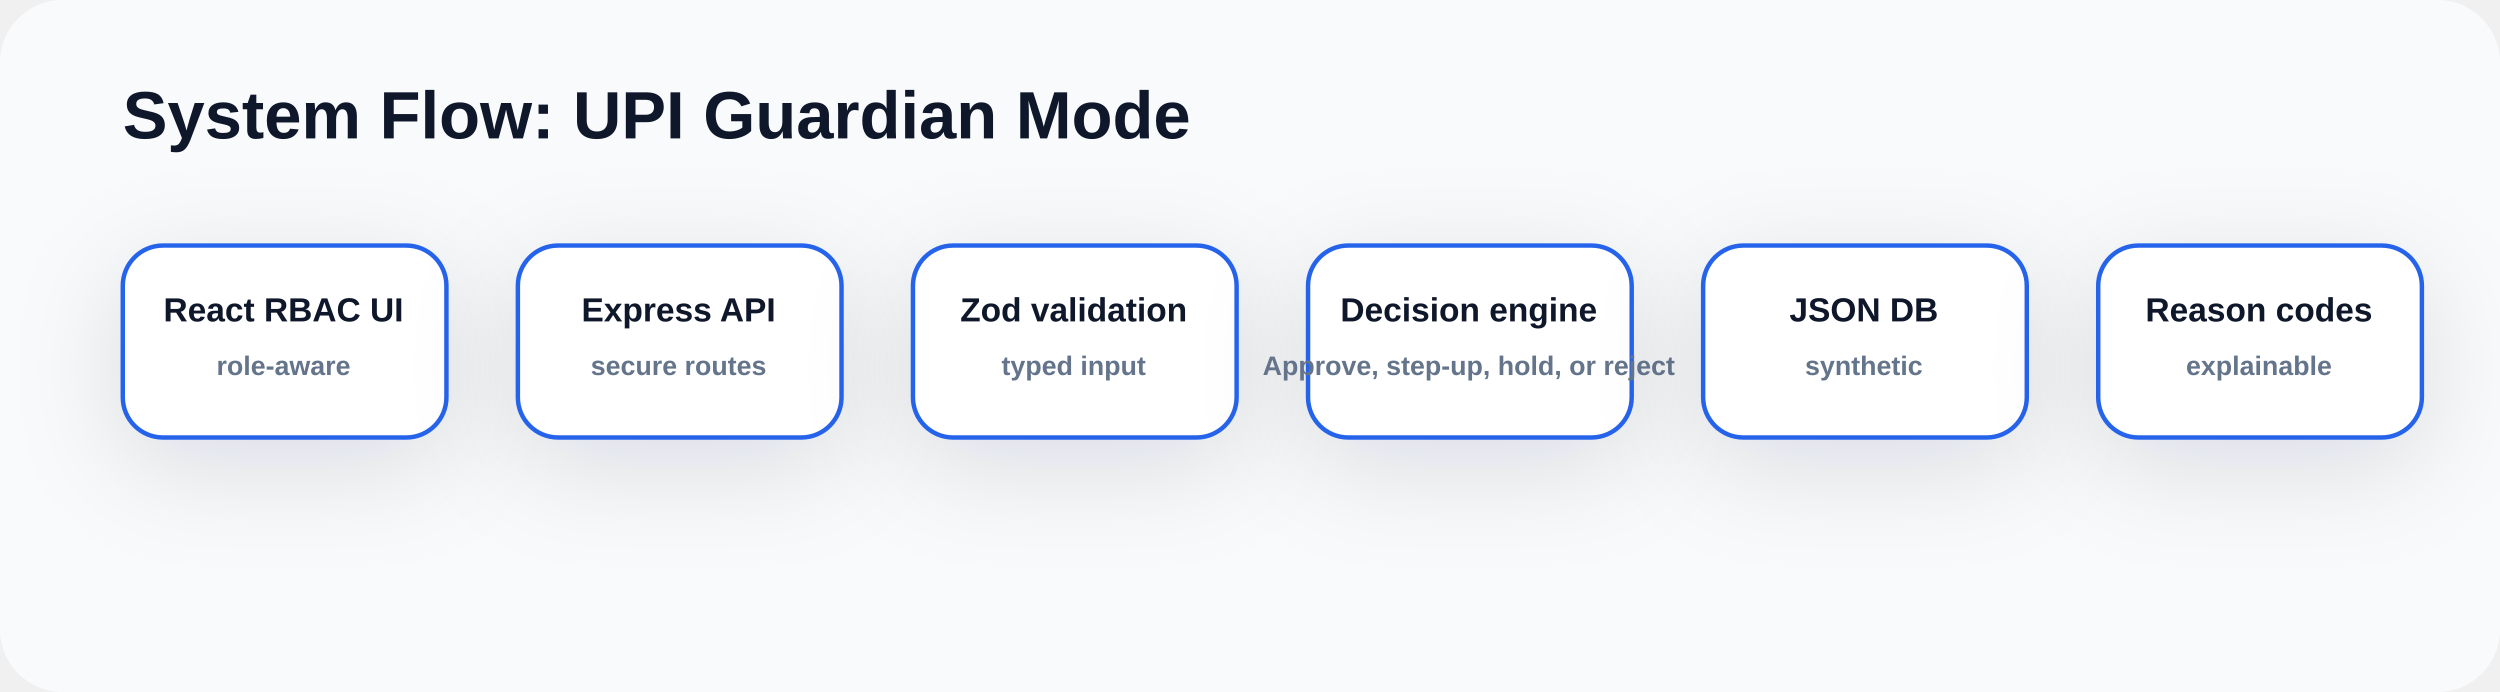
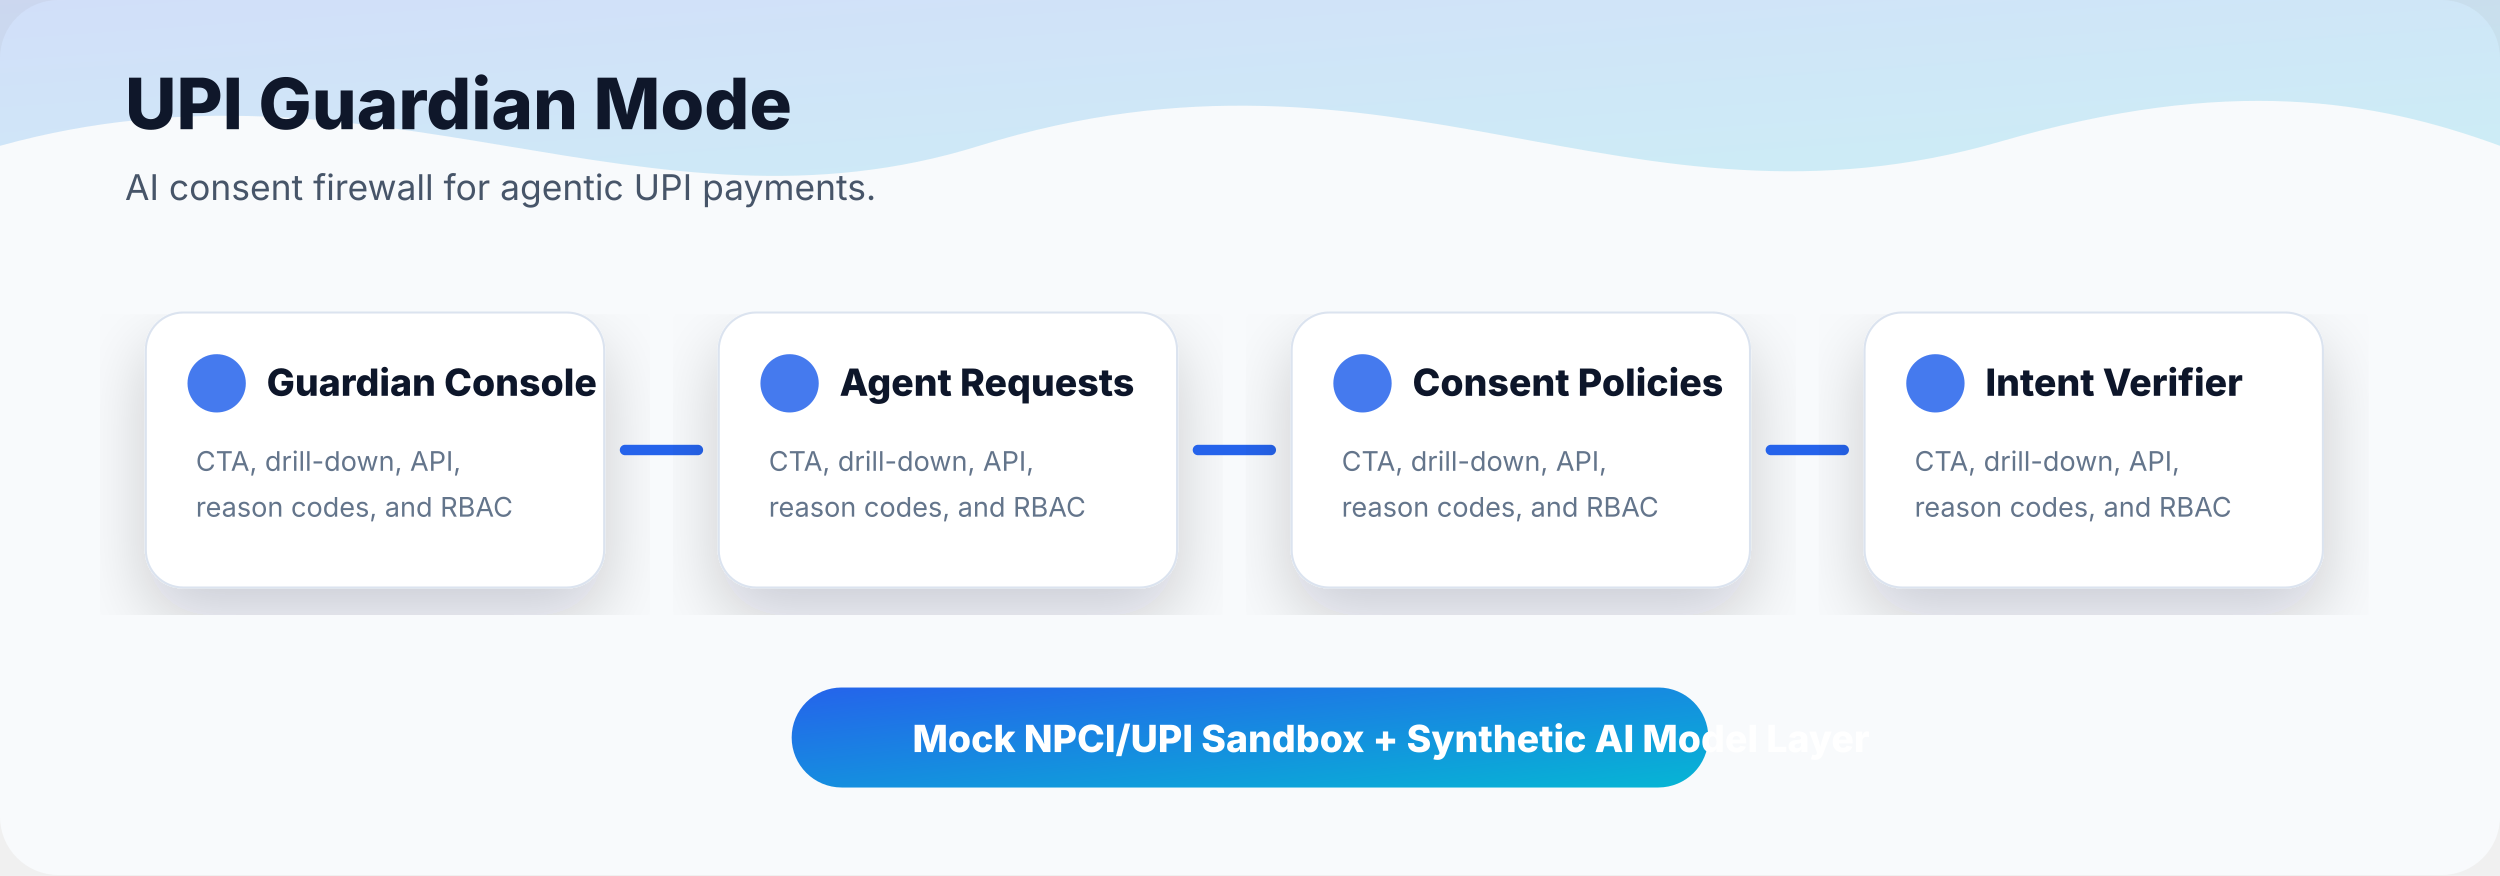
- <svg xmlns="http://www.w3.org/2000/svg" width="1120" height="310" viewBox="0 0 1120 310" fill="none" role="img" aria-label="UPI Guardian Mode system map">
+ <svg xmlns="http://www.w3.org/2000/svg" width="1200" height="420" viewBox="0 0 1200 420" role="img" aria-label="UPI Guardian Mode unique system map">
  <defs>
-     <linearGradient id="brand" x1="40" y1="0" x2="1080" y2="300">
-       <stop stop-color="#2563eb" />
-       <stop offset=".55" stop-color="#f59e0b" />
-       <stop offset="1" stop-color="#22c55e" />
+     <linearGradient id="g" x1="0" y1="0" x2="1" y2="1">
+       <stop offset="0%" stop-color="#2563eb" />
+       <stop offset="100%" stop-color="#06b6d4" />
    </linearGradient>
-     <style>
-       .canvas{fill:#f8fafc}.box{fill:#fff;stroke:url(#brand);stroke-width:2;filter:drop-shadow(0 12px 24px rgba(15,23,42,.12))}
-       .boxTitle{font:800 15px ui-sans-serif,Segoe UI,Arial;fill:#0f172a;text-anchor:middle}
-       .boxSub{font:600 12px ui-sans-serif,Segoe UI,Arial;fill:#64748b;text-anchor:middle}
-       .title{font:900 30px ui-sans-serif,Segoe UI,Arial;fill:#0f172a}
-       .flow{stroke:url(#brand);stroke-width:5;stroke-linecap:round;stroke-dasharray:10 10}
-     </style>
+     <filter id="shadow">
+       <feDropShadow dx="0" dy="14" stdDeviation="16" flood-color="#0f172a" flood-opacity=".18" />
+     </filter>
  </defs>
-   <rect width="1120" height="310" rx="28" class="canvas" />
-   <text x="55" y="62" class="title">System Flow: UPI Guardian Mode</text>
-   <g>
-     <rect x="55" y="110" width="145" height="86" rx="18" class="box" />
-     <text x="127" y="144" class="boxTitle">React RBAC UI</text>
-     <text x="127" y="168" class="boxSub">role-aware</text>
+   <rect width="1200" height="420" rx="28" fill="#f8fafc" />
+   <path d="M0 70 C180 20 310 120 470 70 C670 8 780 120 960 68 C1070 36 1140 48 1200 70 L1200 0 L0 0 Z" fill="url(#g)" opacity=".18" />
+   <text x="60" y="62" font-family="Inter, Segoe UI, Arial" font-size="34" font-weight="800" fill="#0f172a">UPI Guardian Mode</text>
+   <text x="60" y="96" font-family="Inter, Segoe UI, Arial" font-size="17" fill="#475569">AI consent firewall for agentic UPI payments.</text>
+   <g filter="url(#shadow)">
+     <rect x="70" y="150" width="220" height="132" rx="18" fill="#ffffff" stroke="#dbe3ef" />
+     <circle cx="104" cy="184" r="14" fill="#2563eb" opacity=".85" />
+     <text x="128" y="190" font-family="Inter, Segoe UI, Arial" font-size="18" font-weight="800" fill="#0f172a">Guardian Console</text>
+     <text x="94" y="226" font-family="Inter, Segoe UI, Arial" font-size="13" fill="#64748b">CTA, drill-down, API,</text>
+     <text x="94" y="248" font-family="Inter, Segoe UI, Arial" font-size="13" fill="#64748b">reason codes, and RBAC</text>
  </g>
-   <g>
-     <rect x="232" y="110" width="145" height="86" rx="18" class="box" />
-     <text x="304" y="144" class="boxTitle">Express API</text>
-     <text x="304" y="168" class="boxSub">secure routes</text>
+   <path d="M300 216 L335 216" stroke="#2563eb" stroke-width="5" stroke-linecap="round" />
+   <g filter="url(#shadow)">
+     <rect x="345" y="150" width="220" height="132" rx="18" fill="#ffffff" stroke="#dbe3ef" />
+     <circle cx="379" cy="184" r="14" fill="#2563eb" opacity=".85" />
+     <text x="403" y="190" font-family="Inter, Segoe UI, Arial" font-size="18" font-weight="800" fill="#0f172a">Agent Requests</text>
+     <text x="369" y="226" font-family="Inter, Segoe UI, Arial" font-size="13" fill="#64748b">CTA, drill-down, API,</text>
+     <text x="369" y="248" font-family="Inter, Segoe UI, Arial" font-size="13" fill="#64748b">reason codes, and RBAC</text>
  </g>
-   <g>
-     <rect x="409" y="110" width="145" height="86" rx="18" class="box" />
-     <text x="481" y="144" class="boxTitle">Zod validation</text>
-     <text x="481" y="168" class="boxSub">typed input</text>
+   <path d="M575 216 L610 216" stroke="#2563eb" stroke-width="5" stroke-linecap="round" />
+   <g filter="url(#shadow)">
+     <rect x="620" y="150" width="220" height="132" rx="18" fill="#ffffff" stroke="#dbe3ef" />
+     <circle cx="654" cy="184" r="14" fill="#2563eb" opacity=".85" />
+     <text x="678" y="190" font-family="Inter, Segoe UI, Arial" font-size="18" font-weight="800" fill="#0f172a">Consent Policies</text>
+     <text x="644" y="226" font-family="Inter, Segoe UI, Arial" font-size="13" fill="#64748b">CTA, drill-down, API,</text>
+     <text x="644" y="248" font-family="Inter, Segoe UI, Arial" font-size="13" fill="#64748b">reason codes, and RBAC</text>
  </g>
-   <g>
-     <rect x="586" y="110" width="145" height="86" rx="18" class="box" />
-     <text x="658" y="144" class="boxTitle">Decision engine</text>
-     <text x="658" y="168" class="boxSub">Approve, step-up, hold, or reject</text>
+   <path d="M850 216 L885 216" stroke="#2563eb" stroke-width="5" stroke-linecap="round" />
+   <g filter="url(#shadow)">
+     <rect x="895" y="150" width="220" height="132" rx="18" fill="#ffffff" stroke="#dbe3ef" />
+     <circle cx="929" cy="184" r="14" fill="#2563eb" opacity=".85" />
+     <text x="953" y="190" font-family="Inter, Segoe UI, Arial" font-size="18" font-weight="800" fill="#0f172a">Intent Verifier</text>
+     <text x="919" y="226" font-family="Inter, Segoe UI, Arial" font-size="13" fill="#64748b">CTA, drill-down, API,</text>
+     <text x="919" y="248" font-family="Inter, Segoe UI, Arial" font-size="13" fill="#64748b">reason codes, and RBAC</text>
  </g>
-   <g>
-     <rect x="763" y="110" width="145" height="86" rx="18" class="box" />
-     <text x="835" y="144" class="boxTitle">JSON DB</text>
-     <text x="835" y="168" class="boxSub">synthetic</text>
-   </g>
-   <g>
-     <rect x="940" y="110" width="145" height="86" rx="18" class="box" />
-     <text x="1012" y="144" class="boxTitle">Reason codes</text>
-     <text x="1012" y="168" class="boxSub">explainable</text>
-   </g>
-   <path d="M200 153H232" class="flow">
-     <animate attributeName="stroke-dashoffset" values="0;-32" dur="2.4s" repeatCount="indefinite" />
-   </path>
-   <path d="M377 153H409" class="flow">
-     <animate attributeName="stroke-dashoffset" values="0;-32" dur="2.4s" repeatCount="indefinite" />
-   </path>
-   <path d="M554 153H586" class="flow">
-     <animate attributeName="stroke-dashoffset" values="0;-32" dur="2.4s" repeatCount="indefinite" />
-   </path>
-   <path d="M731 153H763" class="flow">
-     <animate attributeName="stroke-dashoffset" values="0;-32" dur="2.4s" repeatCount="indefinite" />
-   </path>
-   <path d="M908 153H940" class="flow">
-     <animate attributeName="stroke-dashoffset" values="0;-32" dur="2.4s" repeatCount="indefinite" />
-   </path>
+   <rect x="380" y="330" width="440" height="48" rx="24" fill="url(#g)" />
+   <text x="438" y="361" font-family="Inter, Segoe UI, Arial" font-size="18" font-weight="800" fill="#ffffff">Mock NPCI/UPI Sandbox + Synthetic AI Model Layer</text>
</svg>
